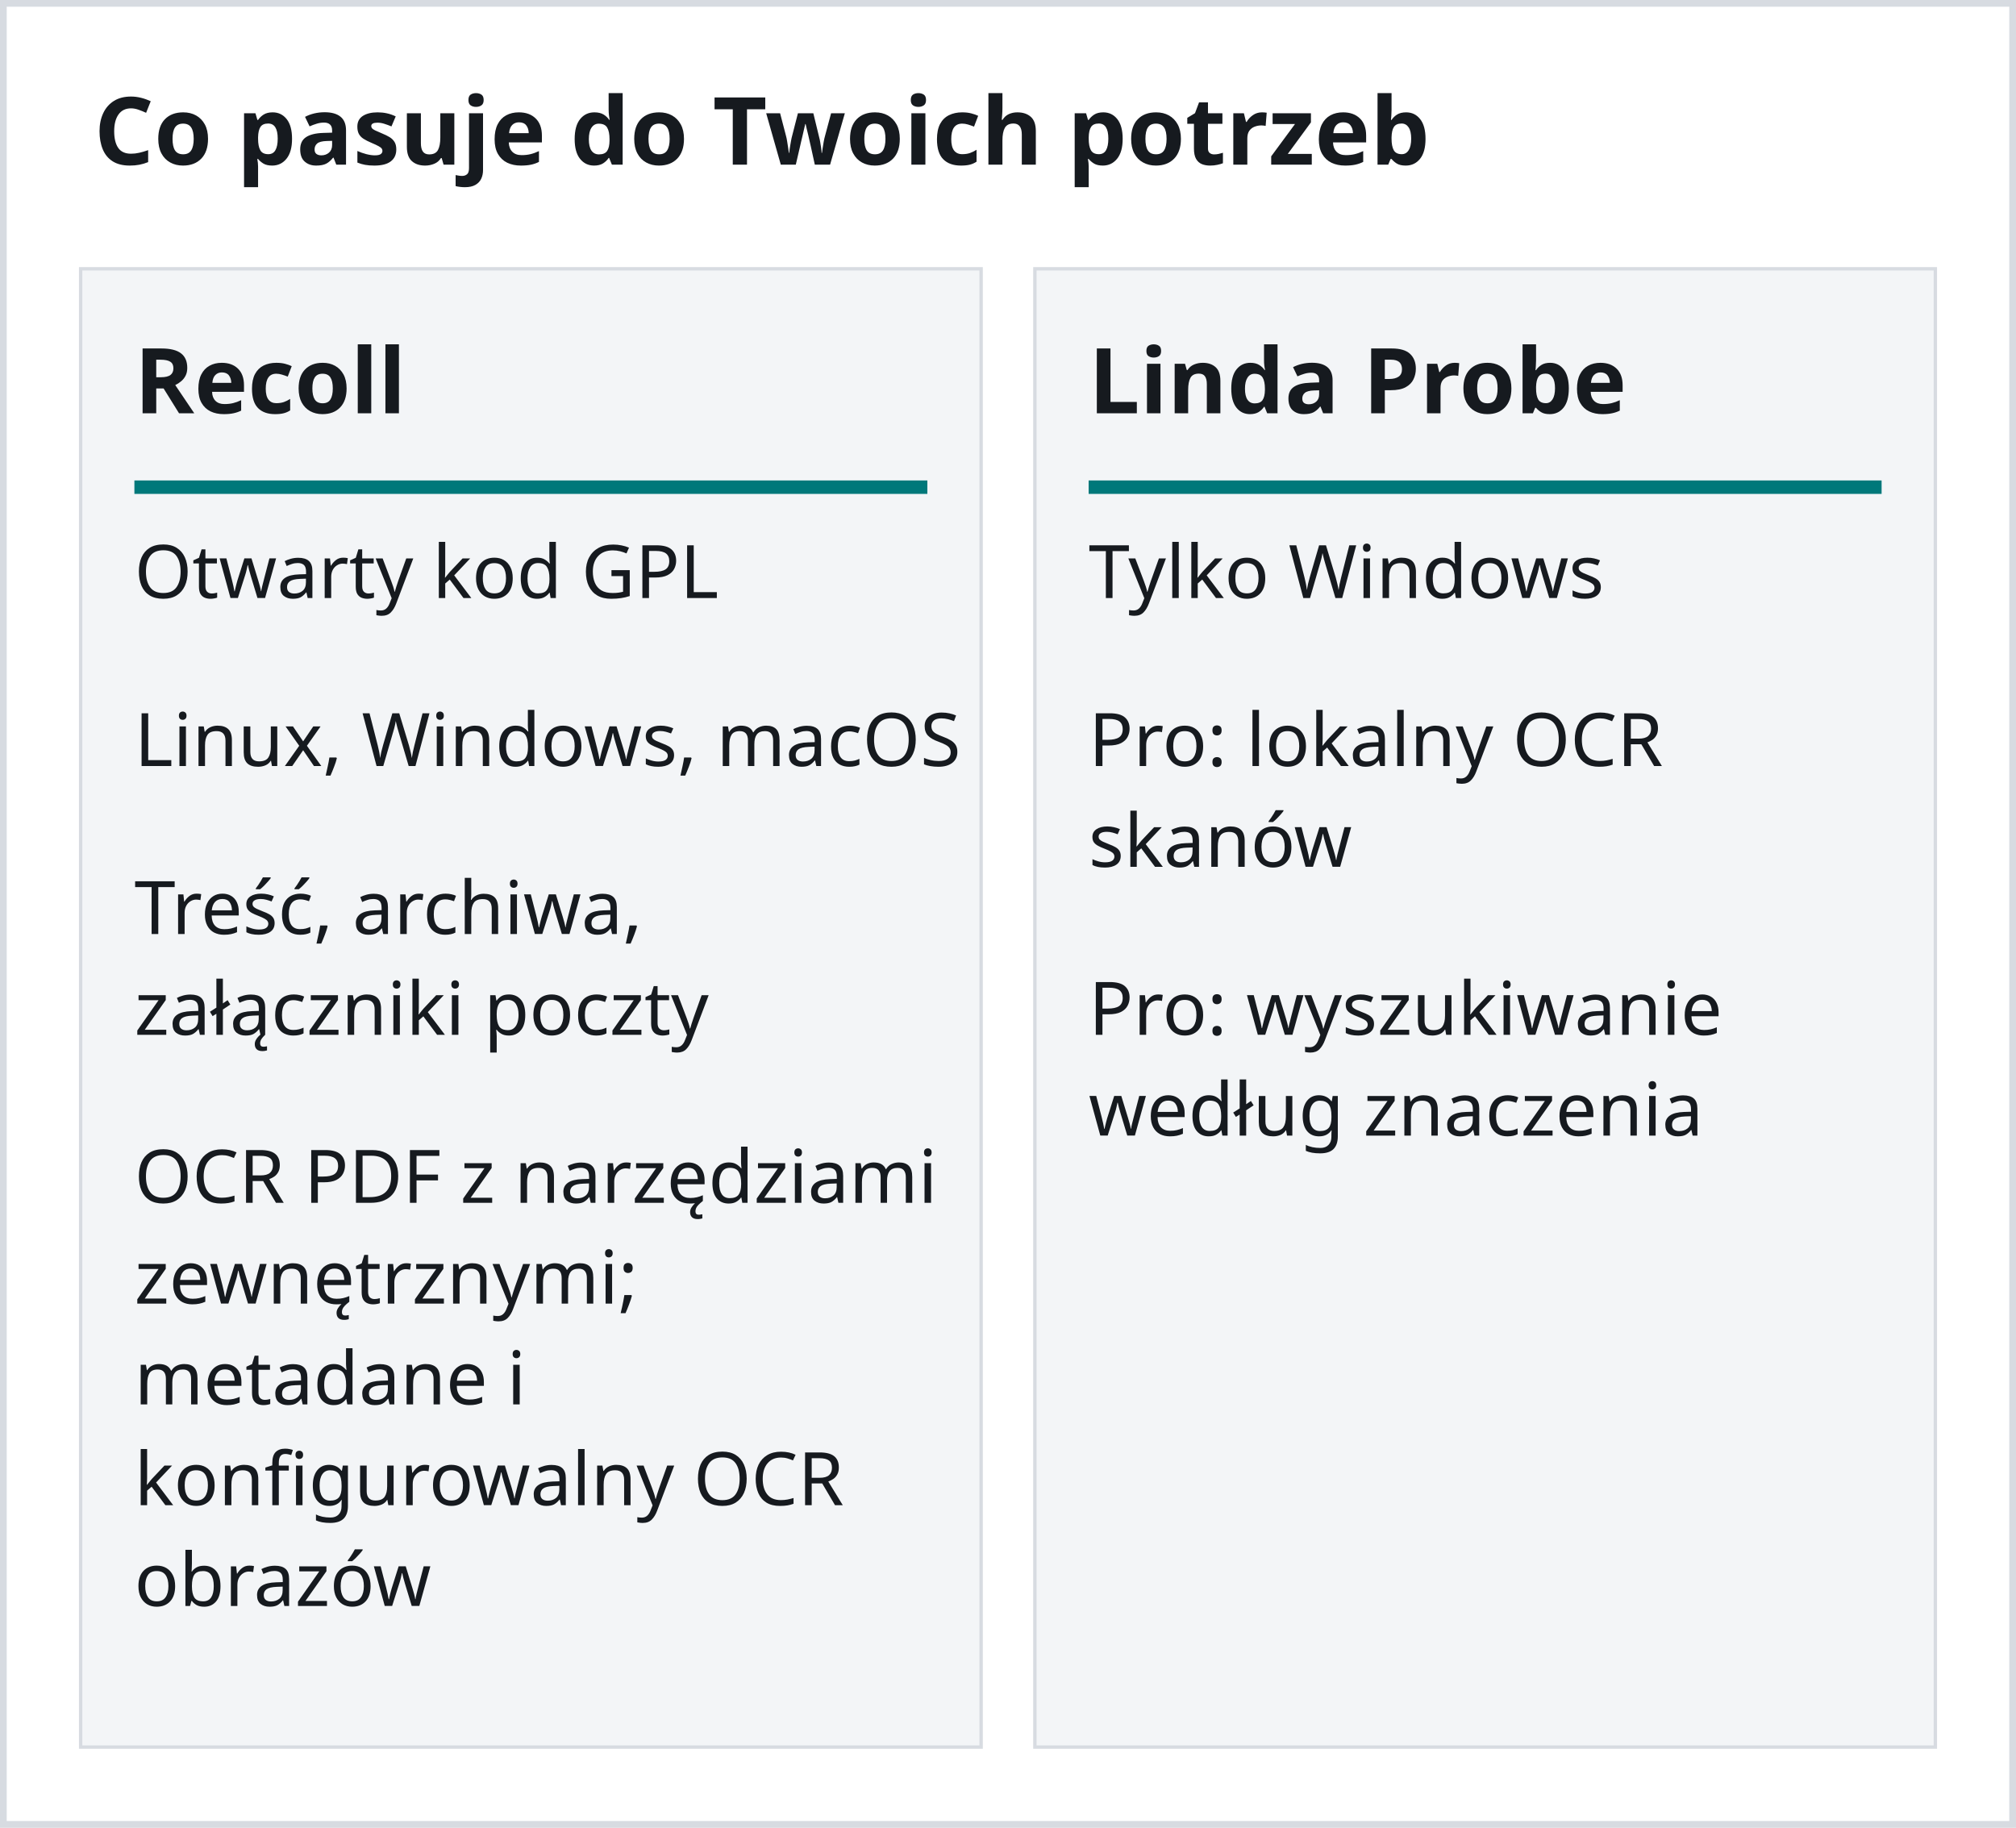
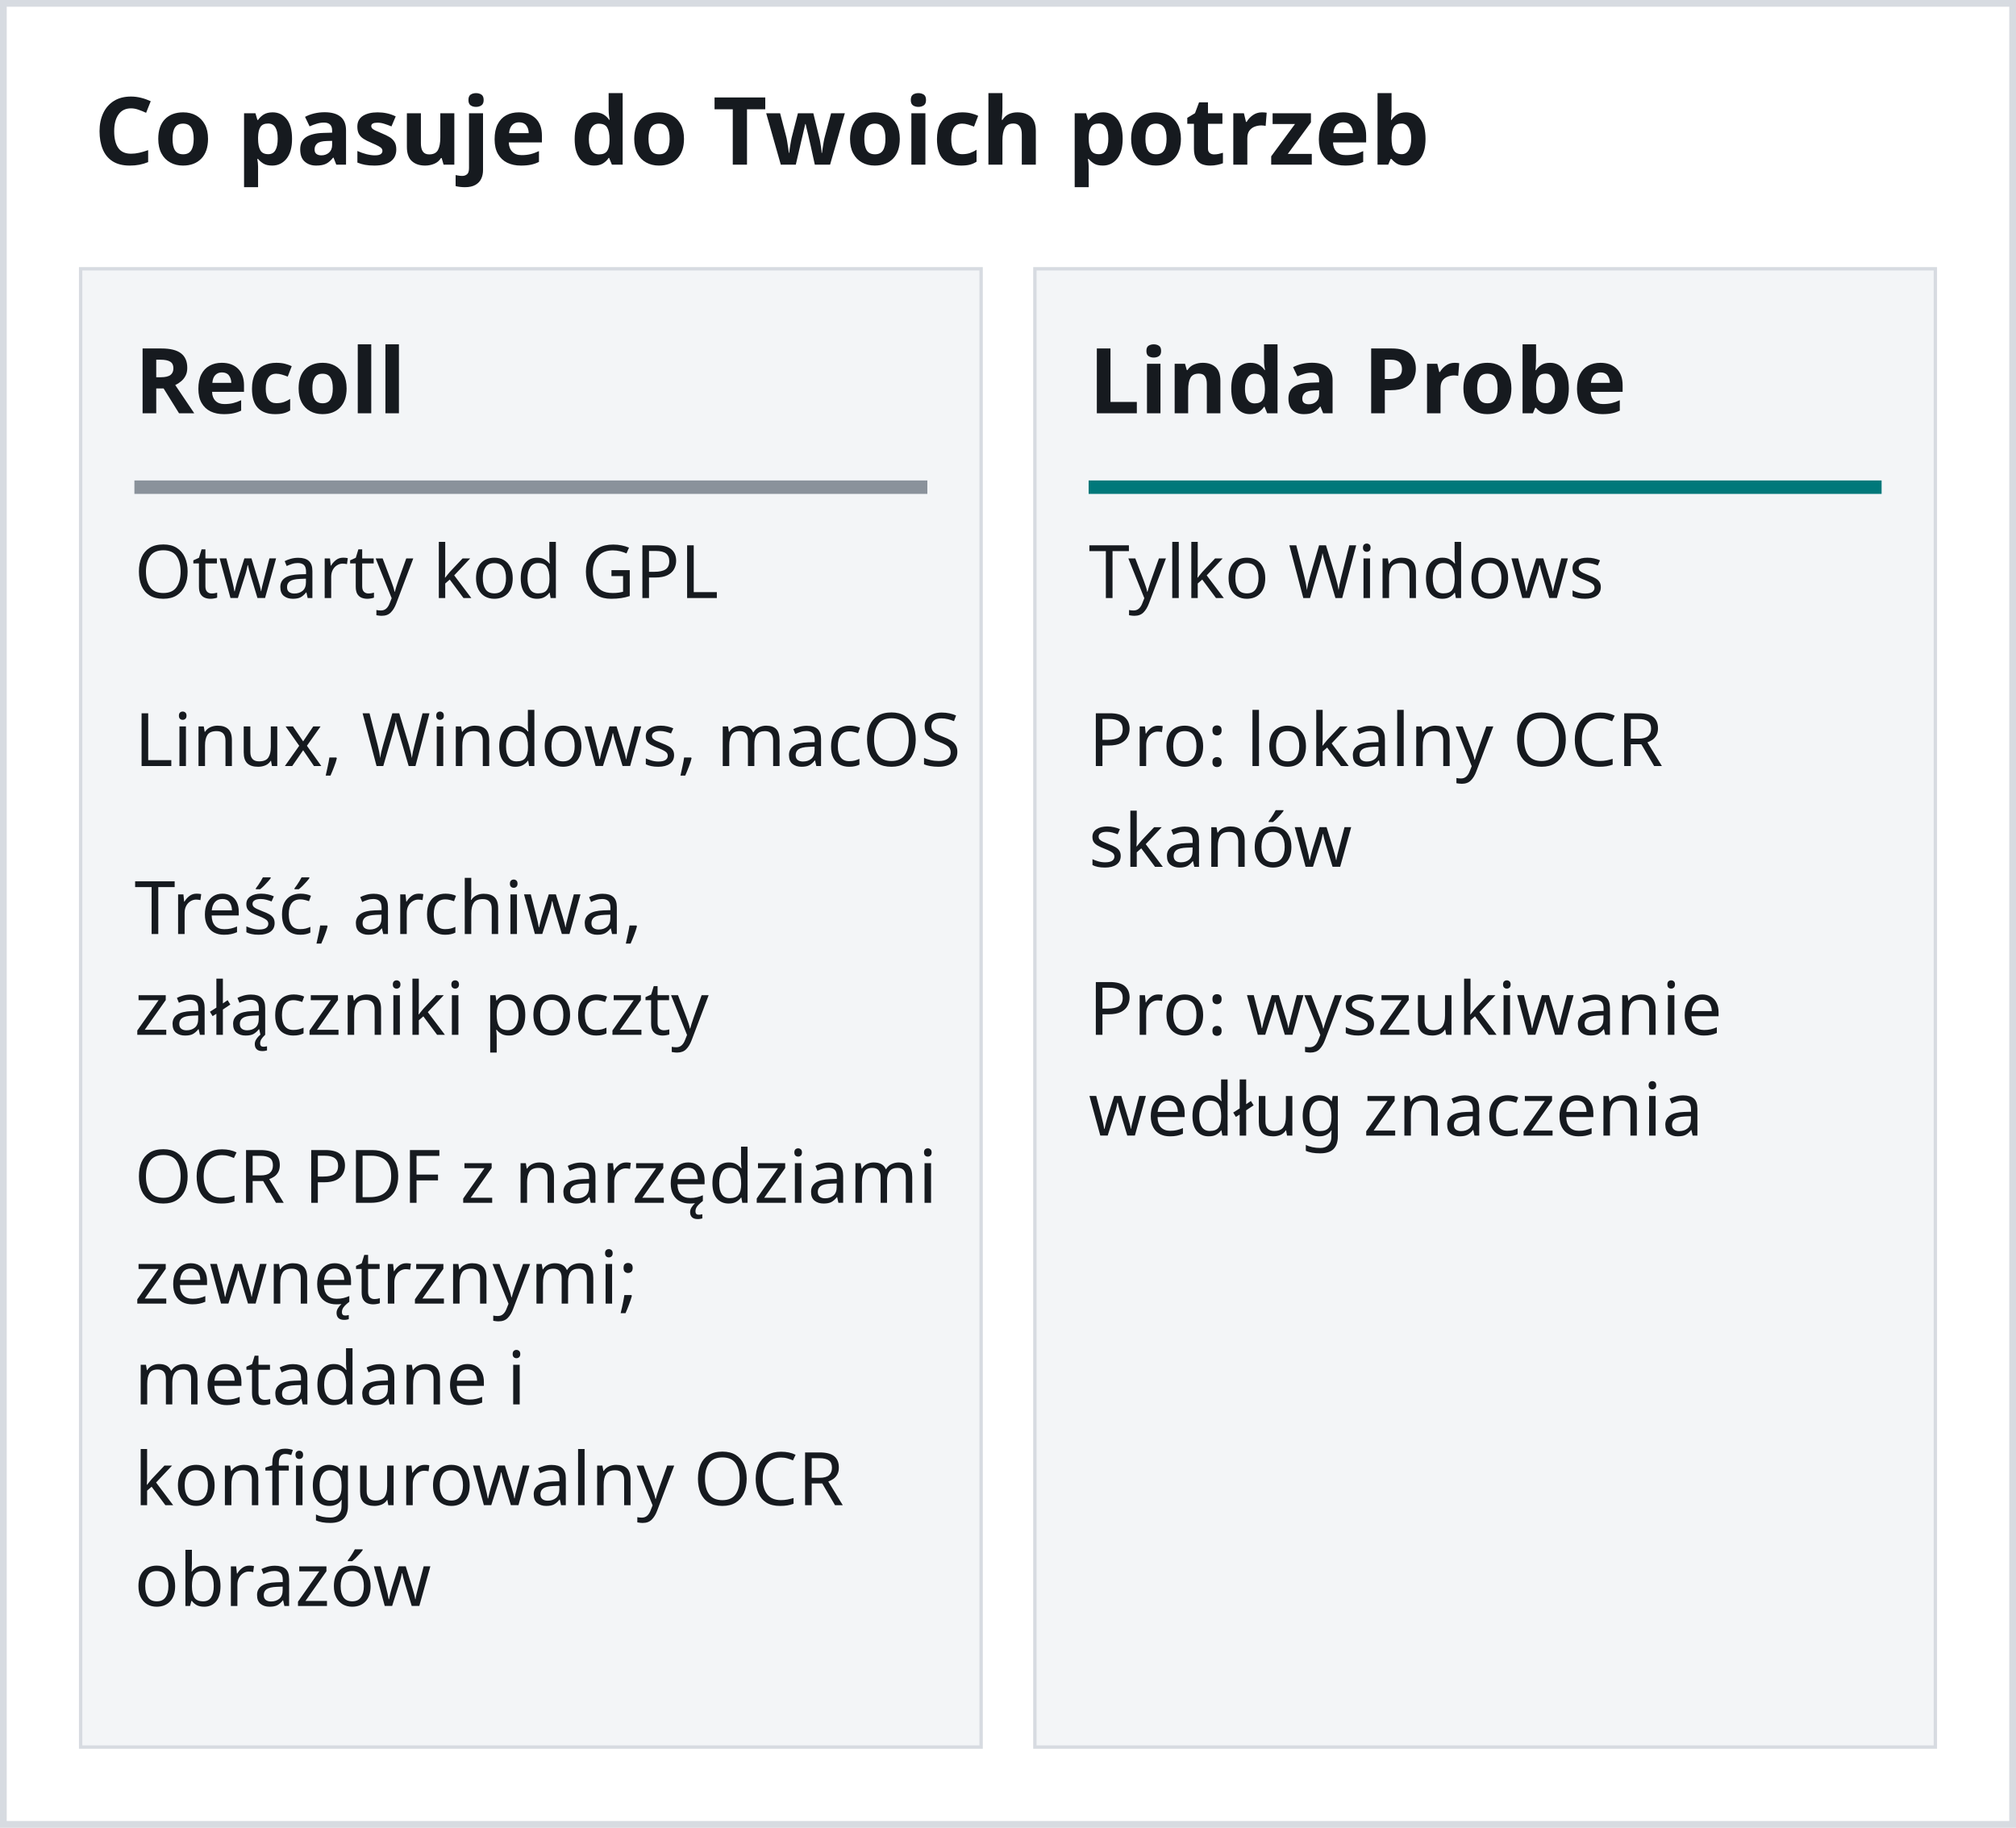
<svg xmlns="http://www.w3.org/2000/svg" xml:lang="pl" width="600" height="544" viewBox="0 0 600 544" role="img" aria-labelledby="title">
  <rect x="1" y="1" width="598" height="542" rx="0" fill="#ffffff" stroke="#d7dbe1" stroke-width="2" />
  <g font-family="Segoe UI Variable Text, Segoe UI, system-ui, sans-serif">
    <text x="28" y="49" font-size="28" font-weight="600" fill="#161a1f">
      <tspan x="28" dy="0">Co pasuje do Twoich potrzeb</tspan>
    </text>
    <rect x="24" y="80" width="268" height="440" rx="0" fill="#f3f5f7" stroke="#d7dbe1" />
    <text x="40" y="123" font-size="27" font-weight="600" fill="#161a1f">
      <tspan x="40" dy="0">Recoll</tspan>
    </text>
-     <path d="M40 145 H276" stroke="#00787a" stroke-width="4" />
+     <path d="M40 145 H276" stroke="#8a929b" stroke-width="4" />
    <text x="40" y="178" font-size="22" fill="#161a1f">
      <tspan x="40" dy="0">Otwarty kod GPL</tspan>
    </text>
    <text x="40" y="228" font-size="22" fill="#161a1f">
      <tspan x="40" dy="0">Linux, Windows, macOS</tspan>
    </text>
    <text x="40" y="278" font-size="22" fill="#161a1f">
      <tspan x="40" dy="0">Treść, archiwa,</tspan>
      <tspan x="40" dy="30">załączniki poczty</tspan>
    </text>
    <text x="40" y="358" font-size="22" fill="#161a1f">
      <tspan x="40" dy="0">OCR PDF z narzędziami</tspan>
      <tspan x="40" dy="30">zewnętrznymi;</tspan>
      <tspan x="40" dy="30">metadane i</tspan>
      <tspan x="40" dy="30">konfigurowalny OCR</tspan>
      <tspan x="40" dy="30">obrazów</tspan>
    </text>
    <rect x="308" y="80" width="268" height="440" rx="0" fill="#f3f5f7" stroke="#d7dbe1" />
    <text x="324" y="123" font-size="27" font-weight="600" fill="#161a1f">
      <tspan x="324" dy="0">Linda Probe</tspan>
    </text>
    <path d="M324 145 H560" stroke="#00787a" stroke-width="4" />
    <text x="324" y="178" font-size="22" fill="#161a1f">
      <tspan x="324" dy="0">Tylko Windows</tspan>
    </text>
    <text x="324" y="228" font-size="22" fill="#161a1f">
      <tspan x="324" dy="0">Pro: lokalny OCR</tspan>
      <tspan x="324" dy="30">skanów</tspan>
    </text>
    <text x="324" y="308" font-size="22" fill="#161a1f">
      <tspan x="324" dy="0">Pro: wyszukiwanie</tspan>
      <tspan x="324" dy="30">według znaczenia</tspan>
    </text>
  </g>
</svg>
